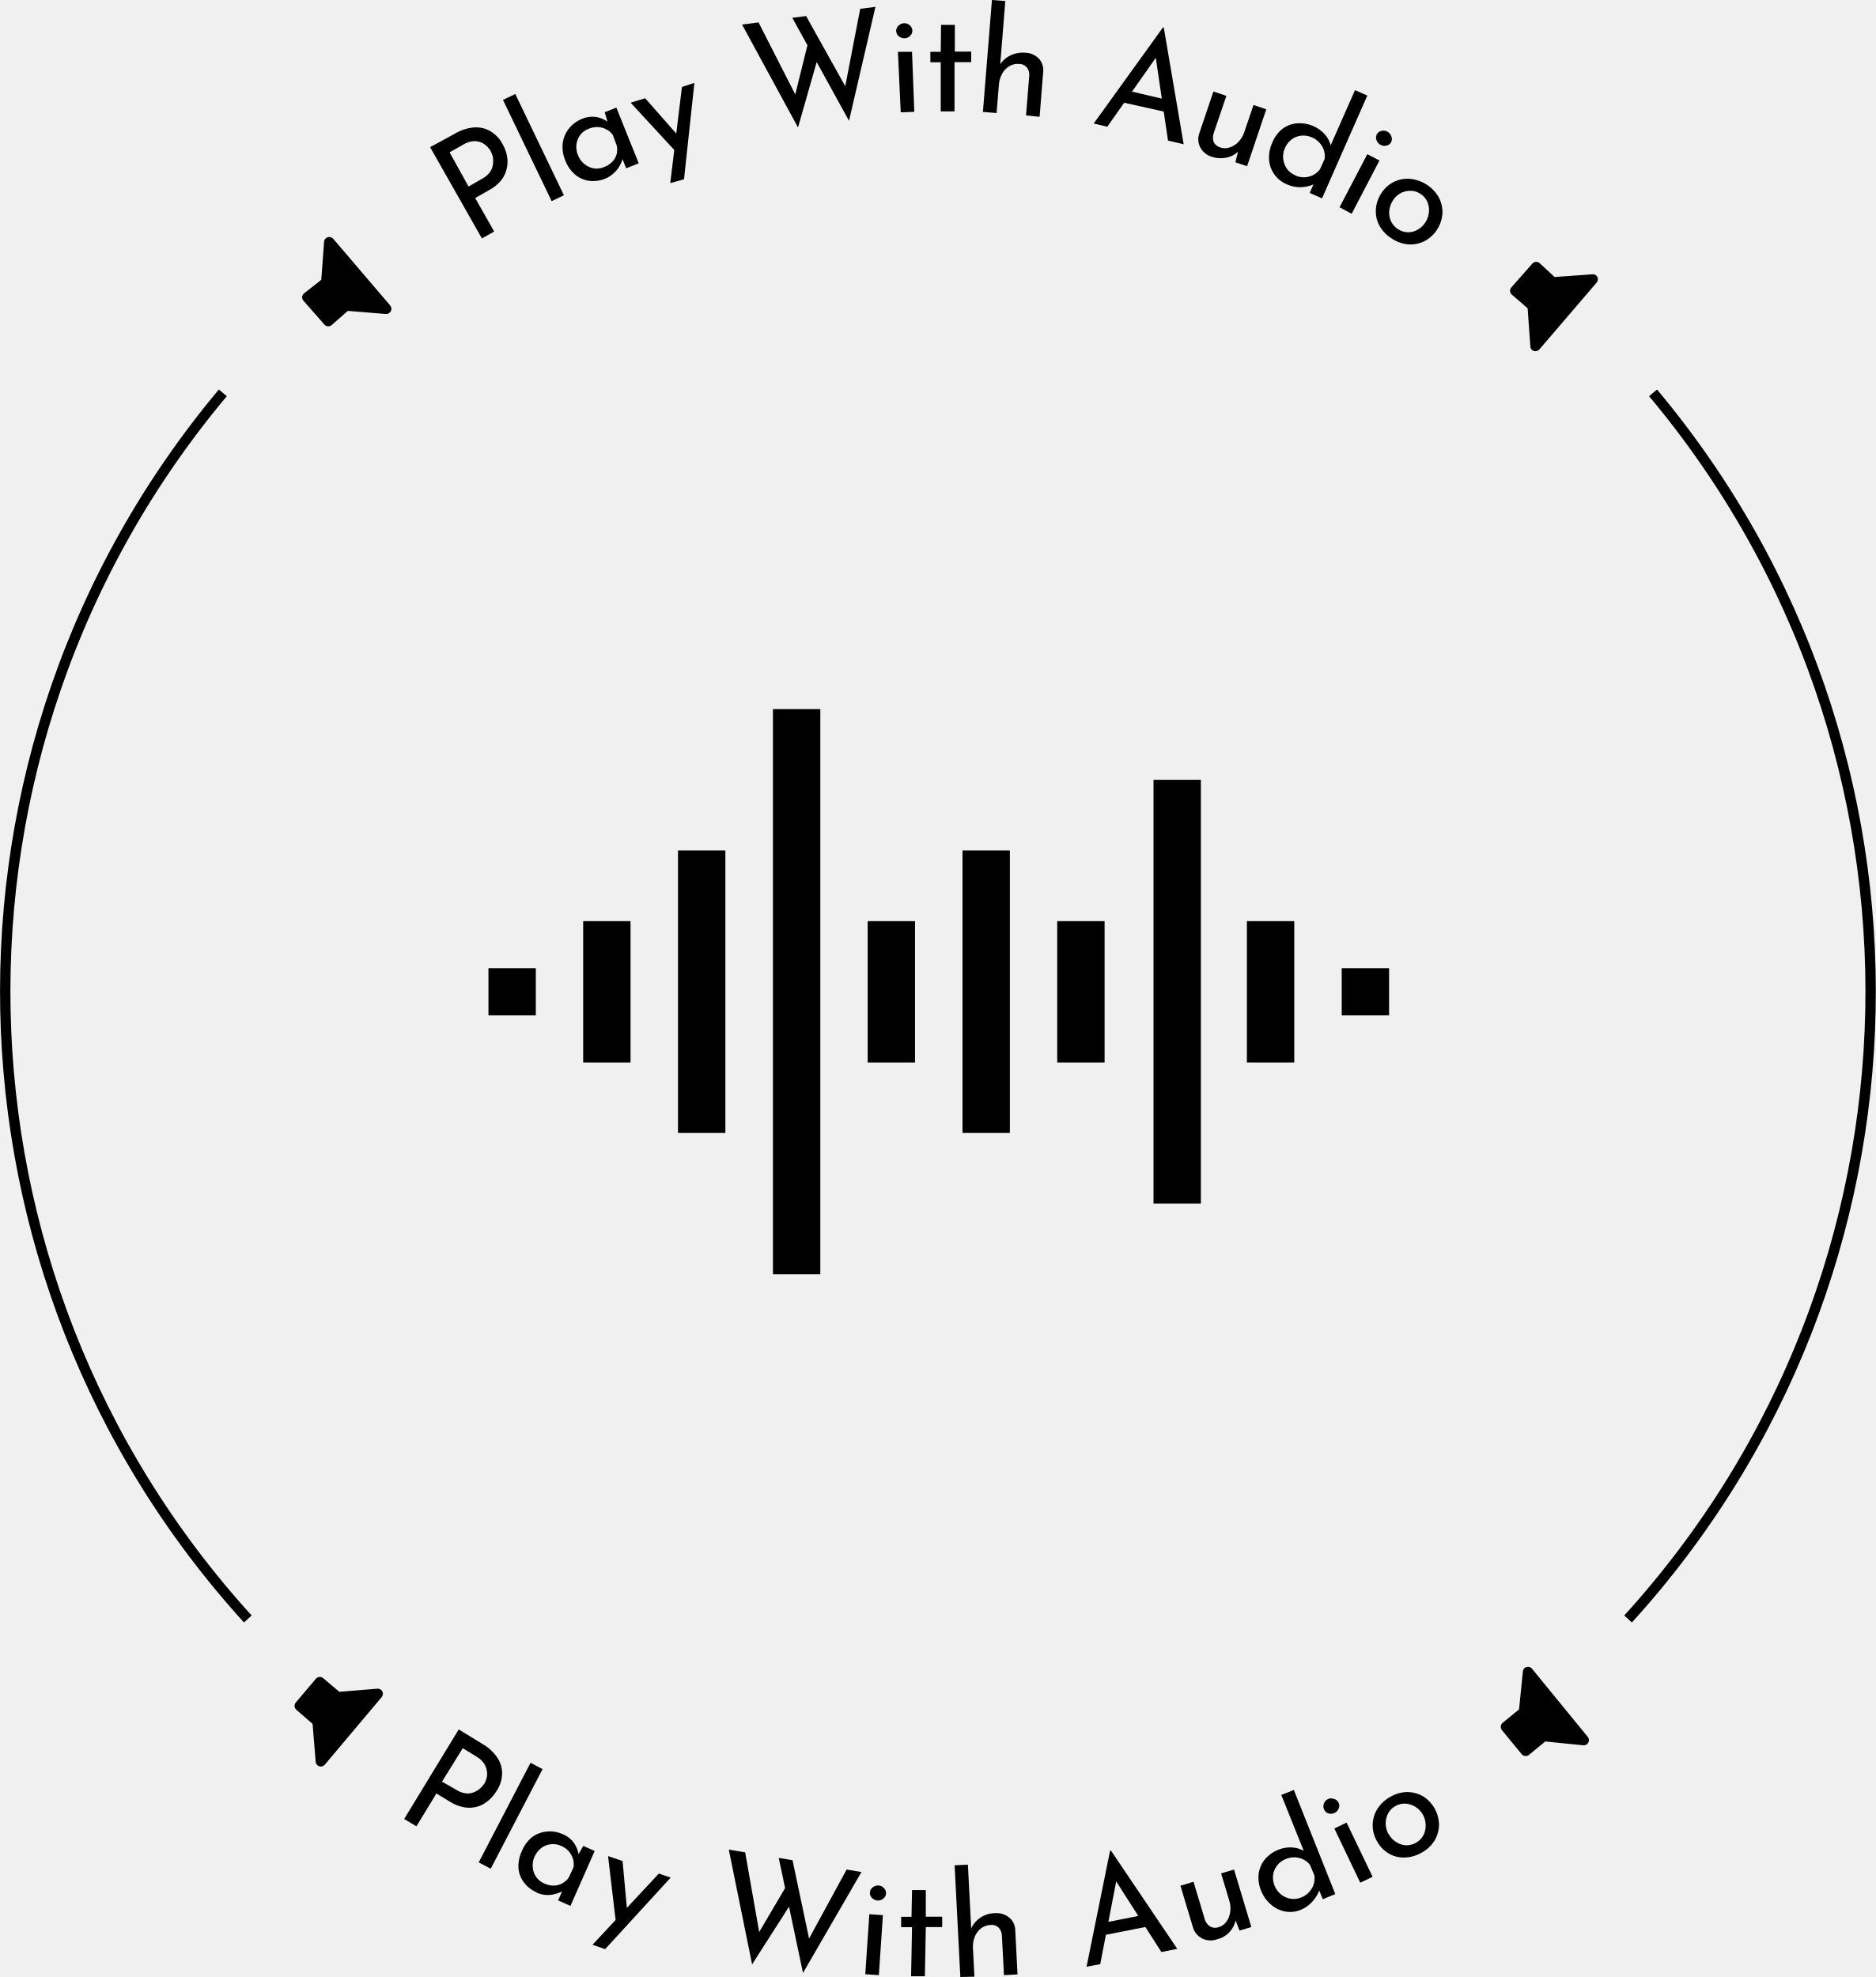
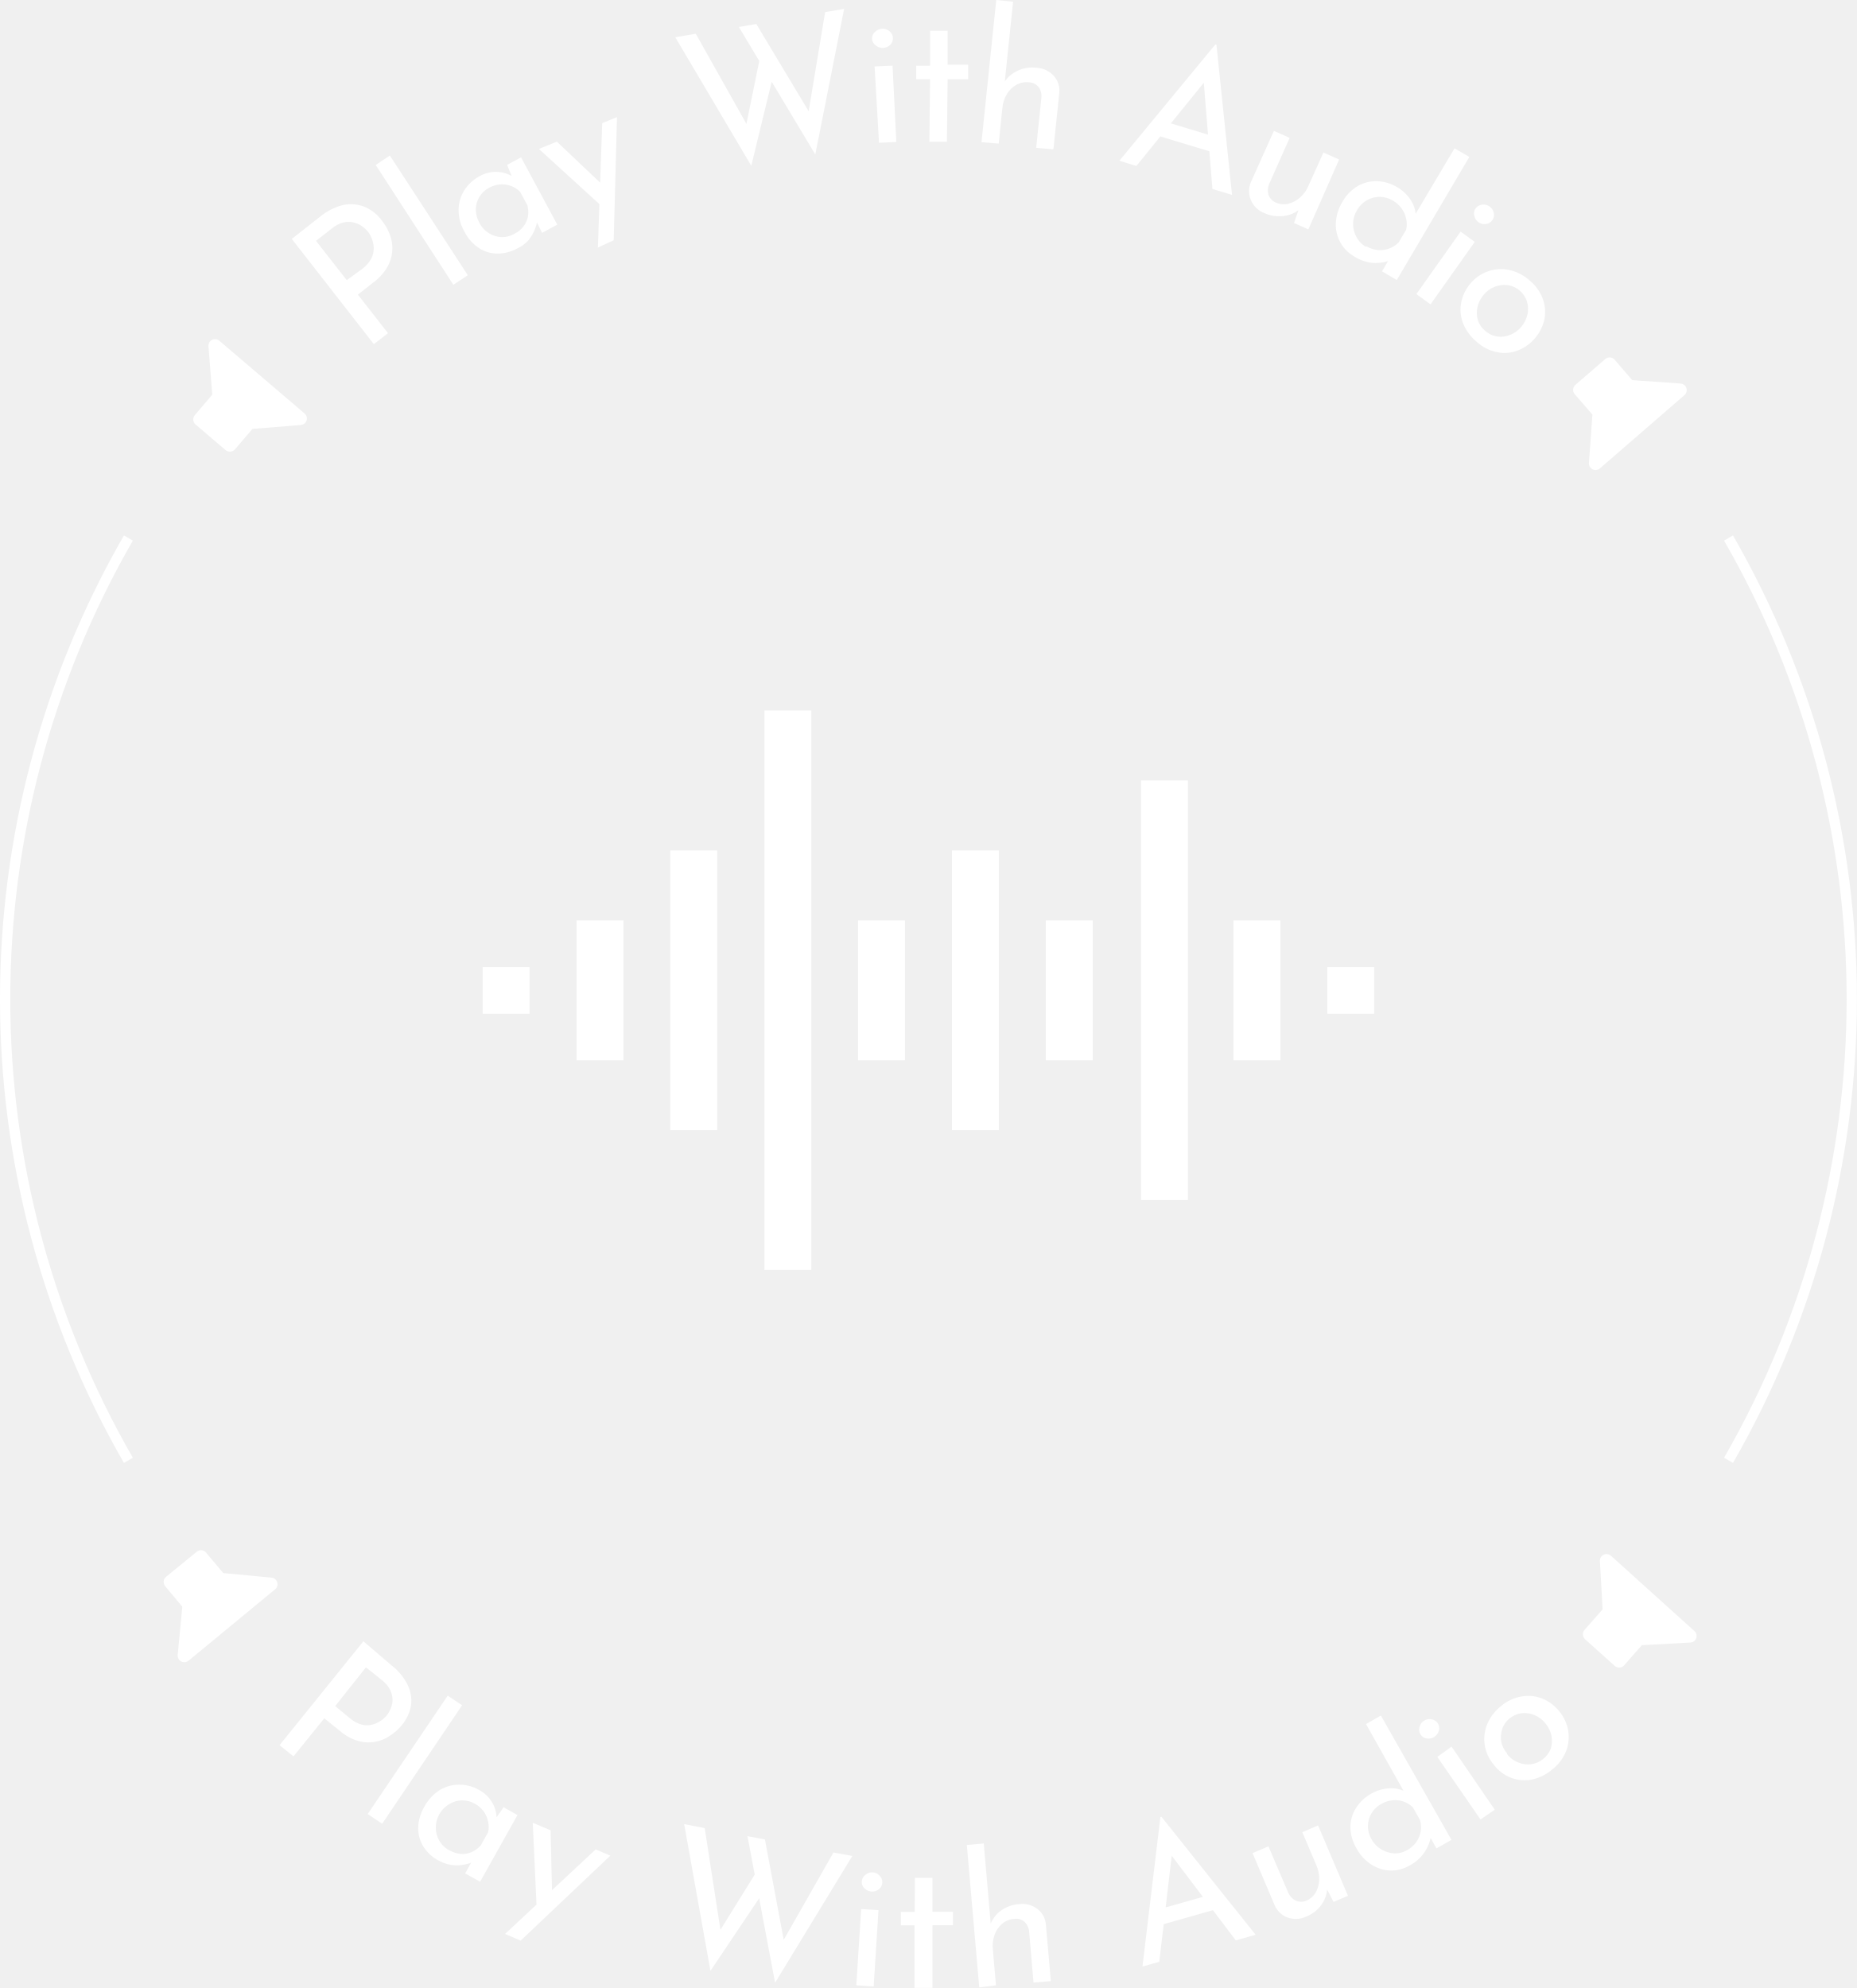
- <svg xmlns="http://www.w3.org/2000/svg" width="181" height="190.78" viewBox="0 0 181 190.78">
+ <svg xmlns="http://www.w3.org/2000/svg" width="181" height="193.8" viewBox="0 0 181 193.8">
  <defs>
    <style>
      .cls-1 {
-         fill: none;
-         stroke: #000;
-         stroke-miterlimit: 10;
+         fill: #fff;
      }
    </style>
  </defs>
  <g id="Layer_2" data-name="Layer 2">
    <g id="Layer_1-2" data-name="Layer 1">
      <g class="_circle">
        <g>
-           <path d="M37.65,29.48a.5.5,0,0,1-.42.82L33.56,30,32,31.37a.5.5,0,0,1-.7-.05l-2-2.28a.49.49,0,0,1,0-.7L31,27l.27-3.67a.51.51,0,0,1,.17-.34.51.51,0,0,1,.71.05Z" />
-           <path d="M43.87,12.91a4.34,4.34,0,0,1,1.83-.61,2.73,2.73,0,0,1,1.58.34,3.14,3.14,0,0,1,1.21,1.26A3.7,3.7,0,0,1,48.91,15a2.86,2.86,0,0,1,0,1.2,2.79,2.79,0,0,1-.53,1.17,3.77,3.77,0,0,1-1.23,1l-1.3.74,1.83,3.23-1.18.67-5-8.81Zm2.63,4.35a2.22,2.22,0,0,0,.77-.65,1.59,1.59,0,0,0,.29-.74,2.09,2.09,0,0,0,0-.71,2.4,2.4,0,0,0-.21-.57,2,2,0,0,0-.4-.5,1.75,1.75,0,0,0-.58-.37,1.78,1.78,0,0,0-.74-.09,2.13,2.13,0,0,0-.89.3l-1.36.77L45.21,18Z" />
-           <path d="M48.53,9.64l1.19-.57,4.69,9.77-1.18.57Z" />
-           <path d="M58.42,17.23a3.15,3.15,0,0,1-1.5.23,2.71,2.71,0,0,1-1.37-.56,3.29,3.29,0,0,1-1-1.4,3.28,3.28,0,0,1-.25-1.71,2.89,2.89,0,0,1,.61-1.41,3.12,3.12,0,0,1,1.25-.91,2.47,2.47,0,0,1,2.53.33V12l-.34-1.17,1.12-.45,2.16,5.38-1.21.48-.56-1.4.27.25a1.68,1.68,0,0,1-.12.43,2.73,2.73,0,0,1-.29.6,2.86,2.86,0,0,1-.52.61A2.7,2.7,0,0,1,58.42,17.23Zm-.08-1.13a2.1,2.1,0,0,0,.75-.5,1.73,1.73,0,0,0,.41-.72,1.91,1.91,0,0,0,0-.86L59.12,13a1.8,1.8,0,0,0-.64-.53,1.87,1.87,0,0,0-.81-.21,2.18,2.18,0,0,0-.86.16A1.91,1.91,0,0,0,56,13a2,2,0,0,0-.38.91A2,2,0,0,0,55.78,15a2,2,0,0,0,.63.85,2,2,0,0,0,.93.41A1.89,1.89,0,0,0,58.34,16.1Z" />
-           <path d="M65.24,14.67,60.85,9.91l1.4-.43L66,13.74Zm-.57,3L65.8,8.39,67,8l-1,9.3Z" />
-           <path d="M71.6,2.37l1.59-.21,3.72,7.3-.25-.05L78,4l.87,1.74L77,12.3Zm4.85-.65,1.33-.17,4,7.17-.3,0L83,.85,84.47.66l-2.55,11Z" />
-           <path d="M86.47,3a.68.68,0,0,1,.23-.53.8.8,0,0,1,.53-.23.78.78,0,0,1,.54.19.67.67,0,0,1,.26.51.69.69,0,0,1-.22.53.76.76,0,0,1-.52.22.81.81,0,0,1-.55-.18A.65.65,0,0,1,86.47,3ZM86.64,5,88,5l.22,5.79-1.31.05Z" />
-           <path d="M90.8,2.4h1.33l0,2.58h1.58V6H92.1l0,4.75-1.33,0,0-4.74h-1V5h1Z" />
-           <path d="M94.84,10.8,95.71,0,97,.1l-.51,6.37V6.23a2.44,2.44,0,0,1,1-.88,2.75,2.75,0,0,1,1.48-.26,1.86,1.86,0,0,1,1.29.59A1.65,1.65,0,0,1,100.65,7l-.34,4.27L99,11.14l.31-3.83a1.12,1.12,0,0,0-.21-.78,1,1,0,0,0-.78-.36,1.51,1.51,0,0,0-.92.21,1.86,1.86,0,0,0-.7.72,2.57,2.57,0,0,0-.32,1.1l-.22,2.71Z" />
-           <path d="M105.53,11.92l6.68-9.27.08,0,1.92,11.27-1.51-.35-1.32-8.94,1.09-.4-5.63,8Zm3.39-3.15,3.67.86.17,1.24-4.49-1Z" />
-           <path d="M116.92,15.13a1.88,1.88,0,0,1-1.1-.89,1.7,1.7,0,0,1-.11-1.35l1.37-4.06,1.25.42-1.23,3.62a1.31,1.31,0,0,0,0,.81,1,1,0,0,0,.65.55,1.39,1.39,0,0,0,.9,0,2,2,0,0,0,.85-.54,2.55,2.55,0,0,0,.58-1l.87-2.56,1.23.42-1.85,5.49-1.13-.38.35-1.39v.28a2.28,2.28,0,0,1-.71.5,2.35,2.35,0,0,1-.93.21A2.66,2.66,0,0,1,116.92,15.13Z" />
-           <path d="M124.13,17.77a2.77,2.77,0,0,1-1.68-2.36,3.37,3.37,0,0,1,.31-1.64,3.14,3.14,0,0,1,1-1.35,2.65,2.65,0,0,1,1.42-.52A3.25,3.25,0,0,1,127.86,13a2.46,2.46,0,0,1,.56,1.13l-.25.4,2.57-5.83,1.19.52-4.37,9.92-1.19-.52.58-1.32v.39a3.21,3.21,0,0,1-1.33.37A3.13,3.13,0,0,1,124.13,17.77Zm.82-.85a2.08,2.08,0,0,0,.92.19,2.12,2.12,0,0,0,.83-.21,2.06,2.06,0,0,0,.66-.56l.45-1a1.83,1.83,0,0,0-.07-.84,1.93,1.93,0,0,0-.43-.73,2,2,0,0,0-.74-.52,2,2,0,0,0-1-.16,1.86,1.86,0,0,0-.93.35,2.1,2.1,0,0,0-.66.85,1.93,1.93,0,0,0-.17,1,2.08,2.08,0,0,0,.36,1A1.83,1.83,0,0,0,125,16.92Z" />
-           <path d="M131.93,14.88l1.17.61-2.68,5.14L129.25,20Zm.9-1.9a.69.69,0,0,1,.46-.35.79.79,0,0,1,.57.07.81.81,0,0,1,.38.43.71.71,0,0,1,0,.57.63.63,0,0,1-.46.35.77.77,0,0,1-.56-.06.86.86,0,0,1-.39-.43A.66.66,0,0,1,132.83,13Z" />
-           <path d="M133.23,18.73a3.09,3.09,0,0,1,1.17-1.13,2.93,2.93,0,0,1,1.55-.35A3.6,3.6,0,0,1,138.8,19a3,3,0,0,1,.38,1.53,3.27,3.27,0,0,1-1.62,2.68,3,3,0,0,1-1.53.38,3.27,3.27,0,0,1-1.64-.51,3.46,3.46,0,0,1-1.22-1.18,2.9,2.9,0,0,1-.42-1.52A3.12,3.12,0,0,1,133.23,18.73Zm1.12.69a2.2,2.2,0,0,0-.31,1,2,2,0,0,0,.21,1,1.8,1.8,0,0,0,.68.72,1.78,1.78,0,0,0,1.9,0,2.1,2.1,0,0,0,.74-.74,2.17,2.17,0,0,0,.31-1,2,2,0,0,0-.19-1,1.73,1.73,0,0,0-.69-.73,1.69,1.69,0,0,0-1-.26,2,2,0,0,0-.95.28A2.13,2.13,0,0,0,134.35,19.42Z" />
-           <path d="M148.53,33.72a.51.51,0,0,1-.71.05.46.46,0,0,1-.16-.35l-.26-3.67-1.55-1.34a.49.49,0,0,1,0-.7l2-2.27a.49.49,0,0,1,.7-.05L150,26.73l3.67-.26a.52.52,0,0,1,.36.12.51.51,0,0,1,0,.71Z" />
+           <path class="cls-1" d="M18.37,161.9a.66.66,0,0,1-.91-.09.71.71,0,0,1-.14-.47l.45-4.71-1.67-2a.65.65,0,0,1,.08-.91l3-2.45a.64.64,0,0,1,.9.08l1.68,2,4.71.45a.64.64,0,0,1,.35,1.13Z" />
+           <path class="cls-1" d="M38.13,162.32a5.53,5.53,0,0,1,1.59,1.9,3.57,3.57,0,0,1,.35,2,4.11,4.11,0,0,1-.94,2,4.91,4.91,0,0,1-1.14,1,3.66,3.66,0,0,1-1.43.58,3.73,3.73,0,0,1-1.65-.08,4.88,4.88,0,0,1-1.8-1l-1.5-1.21-3,3.71-1.36-1.09,8.17-10.13Zm-4,5.2a2.91,2.91,0,0,0,1.14.61,2,2,0,0,0,1,0,2.62,2.62,0,0,0,.83-.37,2.77,2.77,0,0,0,.59-.52,3.14,3.14,0,0,0,.41-.72,2.11,2.11,0,0,0,.16-.87,2.33,2.33,0,0,0-.24-.93,2.82,2.82,0,0,0-.78-.92l-1.57-1.26-3,3.78Z" />
+           <path class="cls-1" d="M43.64,165.3l1.4.94-7.79,11.55-1.41-.95Z" />
+           <path class="cls-1" d="M42.74,181.38a4,4,0,0,1-1.44-1.32,3.38,3.38,0,0,1-.54-1.82,4.22,4.22,0,0,1,.6-2.11,4.35,4.35,0,0,1,1.51-1.63,3.61,3.61,0,0,1,1.91-.52,3.82,3.82,0,0,1,1.91.51,3.21,3.21,0,0,1,1.72,2.8l-.23.18.91-1.29,1.35.76-3.64,6.5-1.46-.81.95-1.7,0,.47a2,2,0,0,1-.52.24,4.46,4.46,0,0,1-.83.18,3.52,3.52,0,0,1-2.16-.44Zm1.07-1a2.77,2.77,0,0,0,1.1.35,2.15,2.15,0,0,0,1.06-.18,2.52,2.52,0,0,0,.89-.65l.71-1.27a2.16,2.16,0,0,0,0-1.07,2.41,2.41,0,0,0-.44-1,2.76,2.76,0,0,0-.85-.73,2.42,2.42,0,0,0-1.24-.32,2.33,2.33,0,0,0-1.22.35,2.65,2.65,0,0,0-1,1,2.6,2.6,0,0,0-.34,1.32,2.48,2.48,0,0,0,.34,1.26A2.44,2.44,0,0,0,43.81,180.39Z" />
+           <path class="cls-1" d="M49.23,188.53l8.83-8.24,1.43.61-8.74,8.28ZM52.31,186l-.38-8.31,1.74.74.17,7.3Z" />
+           <path class="cls-1" d="M66.69,177.83l2,.38,1.61,10.41-.28-.16,3.77-6.08.35,2.46-4.89,7.29ZM72.86,179l1.7.32,1.94,10.36-.35-.15,5.09-8.94,1.84.34-7.53,12.36Z" />
+           <path class="cls-1" d="M83.94,186.11l1.69.1-.47,7.44-1.69-.11Zm.07-2.7a.83.83,0,0,1,.35-.65,1,1,0,0,1,1.38.09.89.89,0,0,1-.09,1.34,1.05,1.05,0,0,1-1.37-.09A.83.83,0,0,1,84,183.41Z" />
+           <path class="cls-1" d="M89.18,183.06h1.71v3.31h2v1.31h-2l0,6.11H89.14l0-6.1H87.81v-1.31h1.35Z" />
+           <path class="cls-1" d="M95.45,193.74l-1.21-13.88,1.65-.15.71,8.18-.06-.3a3.15,3.15,0,0,1,1-1.32,3.52,3.52,0,0,1,1.81-.65,2.45,2.45,0,0,1,1.77.47,2.14,2.14,0,0,1,.83,1.55l.48,5.49-1.69.14-.42-4.91a1.57,1.57,0,0,0-.44-1,1.25,1.25,0,0,0-1.06-.29,2,2,0,0,0-1.13.46,2.55,2.55,0,0,0-.74,1.07,3.31,3.31,0,0,0-.17,1.46l.3,3.48Z" />
+           <path class="cls-1" d="M111.36,191.71l1.75-14.59.11,0,9.17,11.49-1.93.55-7-9.25,1-1.12L113,191.24Zm1.85-5.65,4.66-1.32,1,1.29-5.7,1.62Z" />
+           <path class="cls-1" d="M127.32,186.84a2.39,2.39,0,0,1-1.81.09,2.22,2.22,0,0,1-1.27-1.21l-2.15-5.07,1.55-.66,1.93,4.52a1.55,1.55,0,0,0,.71.76,1.26,1.26,0,0,0,1.09,0,1.86,1.86,0,0,0,.87-.77,2.76,2.76,0,0,0,.35-1.24,3.33,3.33,0,0,0-.29-1.45l-1.36-3.2,1.54-.66,2.91,6.86-1.4.6-.85-1.63.23.27a2.9,2.9,0,0,1-.26,1.1,3.15,3.15,0,0,1-.7,1A3.57,3.57,0,0,1,127.32,186.84Z" />
+           <path class="cls-1" d="M137.41,181.85a3.58,3.58,0,0,1-1.87.5,3.71,3.71,0,0,1-1.85-.57,4.31,4.31,0,0,1-1.46-1.58,4.12,4.12,0,0,1-.6-2.11,3.47,3.47,0,0,1,.56-1.86,4.16,4.16,0,0,1,1.49-1.39,4,4,0,0,1,1.65-.5,3,3,0,0,1,1.6.29l.22.56-4-7.12,1.45-.83,6.88,12.12-1.46.83-.91-1.62.4.31a4.25,4.25,0,0,1-.64,1.66A4,4,0,0,1,137.41,181.85Zm-.25-1.49a2.62,2.62,0,0,0,.9-.8,2.51,2.51,0,0,0,.36-2.13l-.7-1.24a2.46,2.46,0,0,0-2-.69,2.8,2.8,0,0,0-1.11.37,2.47,2.47,0,0,0-1.27,2.13,2.51,2.51,0,0,0,.36,1.32,2.59,2.59,0,0,0,1,1,2.78,2.78,0,0,0,1.26.36A2.35,2.35,0,0,0,137.16,180.36Z" />
+           <path class="cls-1" d="M138.48,169.1a.84.84,0,0,1-.12-.72,1,1,0,0,1,.42-.62,1,1,0,0,1,.72-.16.88.88,0,0,1,.76,1.1,1.05,1.05,0,0,1-1.14.78A.82.82,0,0,1,138.48,169.1Zm1.62,2.17,1.39-1,4.21,6.15-1.39.95Z" />
+           <path class="cls-1" d="M145.58,172a3.82,3.82,0,0,1-.61-3.93,4.37,4.37,0,0,1,1.35-1.76,4.1,4.1,0,0,1,2-.93,3.68,3.68,0,0,1,2,.2,4.05,4.05,0,0,1,1.67,1.25,4,4,0,0,1,.87,1.89,3.85,3.85,0,0,1-.21,2,4.27,4.27,0,0,1-1.33,1.76,4.46,4.46,0,0,1-2,1,3.76,3.76,0,0,1-2-.16A3.85,3.85,0,0,1,145.58,172Zm1.32-1a2.5,2.5,0,0,0,1.08.81,2.47,2.47,0,0,0,1.25.18,2.34,2.34,0,0,0,1.17-.5,2.38,2.38,0,0,0,.75-1,2.54,2.54,0,0,0,.08-1.26,2.61,2.61,0,0,0-.58-1.21,2.7,2.7,0,0,0-1.06-.82,2.61,2.61,0,0,0-1.26-.19,2.3,2.3,0,0,0-1.18.51,2.15,2.15,0,0,0-.73,1.06,2.49,2.49,0,0,0-.08,1.27A2.65,2.65,0,0,0,146.9,170.93Z" />
+           <path class="cls-1" d="M165.16,159a.64.64,0,0,1-.4,1.12l-4.72.26-1.76,2a.66.66,0,0,1-.91,0l-2.87-2.58a.66.66,0,0,1-.05-.91l1.76-2-.26-4.72a.63.63,0,0,1,.16-.46.65.65,0,0,1,.91-.05Z" />
        </g>
        <g>
-           <path d="M31.34,170.29a.51.51,0,0,1-.71.06.49.49,0,0,1-.17-.34l-.3-3.66L28.6,165a.51.51,0,0,1-.06-.71L30.48,162a.49.49,0,0,1,.7-.06l1.56,1.32,3.66-.3a.5.5,0,0,1,.37.11.5.5,0,0,1,.06.7Z" />
-           <path d="M46.55,168.29a4.29,4.29,0,0,1,1.42,1.3,2.74,2.74,0,0,1,.48,1.54,3.13,3.13,0,0,1-.52,1.67,3.77,3.77,0,0,1-.77.92,2.9,2.9,0,0,1-1,.59,2.85,2.85,0,0,1-1.28.11,3.8,3.8,0,0,1-1.49-.57l-1.28-.78-1.93,3.17L39,175.53l5.26-8.64ZM44,172.7a2.26,2.26,0,0,0,.94.36,1.59,1.59,0,0,0,.79-.11,2,2,0,0,0,.6-.37,2.09,2.09,0,0,0,.4-.46,2.15,2.15,0,0,0,.24-.6,1.73,1.73,0,0,0,0-.68,1.83,1.83,0,0,0-.29-.7,2.23,2.23,0,0,0-.69-.62l-1.34-.82-2,3.23Z" />
-           <path d="M51.19,170.11l1.16.61-5,9.61-1.16-.61Z" />
-           <path d="M51.8,182.62a3,3,0,0,1-1.21-.92,2.57,2.57,0,0,1-.56-1.37,3.36,3.36,0,0,1,.31-1.67,3.42,3.42,0,0,1,1-1.38,2.86,2.86,0,0,1,1.44-.54,3,3,0,0,1,1.52.26,2.46,2.46,0,0,1,1.11.89,2.54,2.54,0,0,1,.43,1.15l-.17.15.61-1.06,1.1.49-2.34,5.3-1.19-.53.61-1.38v.37a1.62,1.62,0,0,1-.39.22,3.11,3.11,0,0,1-.63.2,2.6,2.6,0,0,1-1.7-.18Zm.75-.85a2,2,0,0,0,.88.19,1.63,1.63,0,0,0,.81-.21,1.82,1.82,0,0,0,.64-.57l.46-1a1.93,1.93,0,0,0-.06-.83,2,2,0,0,0-1.13-1.22,1.82,1.82,0,0,0-1-.16,1.79,1.79,0,0,0-.92.36,2.21,2.21,0,0,0-.66.85,2,2,0,0,0-.16,1.05,1.82,1.82,0,0,0,.36.95A1.89,1.89,0,0,0,52.55,181.77Z" />
-           <path d="M57.17,187.67l6.4-6.87,1.14.39-6.32,6.9Zm2.26-2.13-.76-6.43,1.4.48.52,5.66Z" />
-           <path d="M70.32,178.49l1.58.26,1.42,8.07-.22-.12,2.83-4.8.32,1.91-3.68,5.75Zm4.82.8,1.33.22,1.69,8-.28-.1,3.81-7,1.43.24-5.64,9.74Z" />
-           <path d="M83.88,184.72l1.31.09-.39,5.79-1.31-.09Zm.06-2.1a.63.63,0,0,1,.28-.5.8.8,0,0,1,.55-.17.76.76,0,0,1,.51.24.69.69,0,0,1,.21.54.66.66,0,0,1-.28.5.78.78,0,0,1-.54.17.77.77,0,0,1-.52-.24A.61.61,0,0,1,83.94,182.62Z" />
-           <path d="M88,182.39l1.33,0,0,2.57,1.58,0,0,1-1.58,0-.09,4.75-1.33,0,.09-4.74-1.05,0,0-1,1,0Z" />
-           <path d="M92.66,190.78,92.11,180l1.28-.06.33,6.37,0-.24a2.43,2.43,0,0,1,.85-1,2.58,2.58,0,0,1,1.43-.45,1.91,1.91,0,0,1,1.36.41,1.62,1.62,0,0,1,.6,1.22l.22,4.28-1.31.07-.2-3.83a1.17,1.17,0,0,0-.31-.75,1,1,0,0,0-.82-.26,1.62,1.62,0,0,0-.89.33,2,2,0,0,0-.6.81,2.59,2.59,0,0,0-.17,1.13l.14,2.72Z" />
-           <path d="M104.84,189.79l2.27-11.2h.09l6.39,9.47-1.53.31-4.87-7.61.82-.81-1.85,9.59Zm1.79-4.27,3.7-.73.67,1.07-4.52.89Z" />
-           <path d="M117.41,187.15a1.82,1.82,0,0,1-1.4-.08,1.76,1.76,0,0,1-.88-1l-1.23-4.1,1.26-.38,1.1,3.66a1.26,1.26,0,0,0,.49.65,1,1,0,0,0,.84.07,1.39,1.39,0,0,0,.74-.52,2.14,2.14,0,0,0,.37-.93,2.54,2.54,0,0,0-.1-1.15l-.78-2.59,1.25-.37,1.67,5.55-1.14.34-.52-1.33.16.23a2.3,2.3,0,0,1-.29.82,2.64,2.64,0,0,1-.63.71A2.61,2.61,0,0,1,117.41,187.15Z" />
-           <path d="M125.55,184.28a2.68,2.68,0,0,1-1.49.19,2.86,2.86,0,0,1-1.37-.63,3.39,3.39,0,0,1-1-1.37,3.21,3.21,0,0,1-.24-1.69,2.8,2.8,0,0,1,.62-1.38,3.32,3.32,0,0,1,1.3-.91,3,3,0,0,1,1.32-.21,2.44,2.44,0,0,1,1.21.39l.1.45-2.37-5.91,1.21-.48,4,10.05-1.21.49-.54-1.34.28.28a3.22,3.22,0,0,1-.67,1.21A3,3,0,0,1,125.55,184.28Zm0-1.17a2.06,2.06,0,0,0,1.2-1.26,1.94,1.94,0,0,0,.07-.87l-.41-1a1.69,1.69,0,0,0-.65-.54,2,2,0,0,0-.82-.21,2.2,2.2,0,0,0-.89.17,1.88,1.88,0,0,0-.8.59,1.93,1.93,0,0,0-.41.92,2.12,2.12,0,0,0,.77,1.91,1.94,1.94,0,0,0,.94.41A1.8,1.8,0,0,0,125.52,183.11Z" />
-           <path d="M127.75,174.59a.67.67,0,0,1,0-.57.79.79,0,0,1,.4-.42.75.75,0,0,1,.57,0,.66.66,0,0,1,.44.36.66.66,0,0,1,0,.58.75.75,0,0,1-.39.41.8.8,0,0,1-.57.05A.63.63,0,0,1,127.75,174.59Zm1,1.86,1.18-.57,2.51,5.23-1.19.57Z" />
-           <path d="M132.85,177.65a3,3,0,0,1,.05-3.09,3.39,3.39,0,0,1,1.26-1.17,3.32,3.32,0,0,1,1.64-.46,3.1,3.1,0,0,1,1.52.42,3.32,3.32,0,0,1,1.53,2.74,3.06,3.06,0,0,1-.43,1.52,3.29,3.29,0,0,1-1.25,1.17,3.41,3.41,0,0,1-1.64.47,2.8,2.8,0,0,1-1.52-.38A3,3,0,0,1,132.85,177.65ZM134,177a2,2,0,0,0,.72.76,1.88,1.88,0,0,0,.94.31,1.88,1.88,0,0,0,1.67-.94,2,2,0,0,0,.23-1,2.1,2.1,0,0,0-1.93-2.08,1.76,1.76,0,0,0-1,.24,1.71,1.71,0,0,0-.7.71,2.09,2.09,0,0,0,.05,2Z" />
-           <path d="M153.2,167.61a.5.5,0,0,1-.07.7.56.56,0,0,1-.37.11l-3.66-.37-1.58,1.3a.5.5,0,0,1-.7-.08l-1.9-2.31a.51.51,0,0,1,.07-.71l1.58-1.29.37-3.66a.51.51,0,0,1,.17-.34.51.51,0,0,1,.71.07Z" />
+           <path class="cls-1" d="M29.69,40.31a.63.63,0,0,1,.07.9.63.63,0,0,1-.44.22l-4.71.38-1.71,2a.66.66,0,0,1-.91.07l-2.93-2.5a.65.65,0,0,1-.07-.91l1.7-2-.37-4.72a.67.67,0,0,1,.15-.47.65.65,0,0,1,.9-.07Z" />
+           <path class="cls-1" d="M31.18,21.14A5.75,5.75,0,0,1,33.38,20a3.66,3.66,0,0,1,2.08.13,4.09,4.09,0,0,1,1.77,1.38A5,5,0,0,1,38,22.88a3.55,3.55,0,0,1,.24,1.52A3.68,3.68,0,0,1,37.77,26a5,5,0,0,1-1.37,1.53l-1.52,1.19,2.94,3.76-1.38,1.07-8-10.26Zm4.16,5.05a3.17,3.17,0,0,0,.86-1,2.16,2.16,0,0,0,.23-1,2.57,2.57,0,0,0-.18-.9,2.51,2.51,0,0,0-.37-.69,3.3,3.3,0,0,0-.61-.56,2,2,0,0,0-.81-.35,2.09,2.09,0,0,0-1,0,2.8,2.8,0,0,0-1.07.55l-1.59,1.24,3,3.83Z" />
+           <path class="cls-1" d="M36.62,16.08,38,15.16l7.6,11.67-1.41.93Z" />
+           <path class="cls-1" d="M50.42,24.22a4,4,0,0,1-1.89.5,3.34,3.34,0,0,1-1.82-.52,4.19,4.19,0,0,1-1.45-1.64,4.14,4.14,0,0,1-.56-2.15,3.54,3.54,0,0,1,.58-1.89,3.93,3.93,0,0,1,1.46-1.34,3.18,3.18,0,0,1,3.28.06l0,.29-.59-1.46,1.36-.73,3.53,6.56-1.48.8L52,21l.38.29a2.45,2.45,0,0,1-.08.57,4.24,4.24,0,0,1-.3.8,4,4,0,0,1-.57.85A3.47,3.47,0,0,1,50.42,24.22Zm-.26-1.44a2.51,2.51,0,0,0,.89-.74,2.2,2.2,0,0,0,.42-1A2.48,2.48,0,0,0,51.4,20l-.69-1.28a2.28,2.28,0,0,0-.89-.59,2.4,2.4,0,0,0-1.06-.15,2.69,2.69,0,0,0-1.08.32,2.41,2.41,0,0,0-1.3,2.09,2.71,2.71,0,0,0,.35,1.34,2.54,2.54,0,0,0,.92,1,2.58,2.58,0,0,0,1.25.39A2.39,2.39,0,0,0,50.16,22.78Z" />
+           <path class="cls-1" d="M58.68,20.13l-6.15-5.61,1.75-.71,5.28,5Zm-.4,4L58.7,12l1.44-.58-.32,12Z" />
+           <path class="cls-1" d="M65.82,3.63l2-.34L73,12.51l-.32-.06,1.43-7,1.19,2.19-2.07,8.52Zm6.2-1,1.7-.29,5.4,9h-.38L80.43,1.18,82.28.87,79.47,15.06Z" />
+           <path class="cls-1" d="M85,3.79a.82.82,0,0,1,.29-.68A1.07,1.07,0,0,1,86,2.8a1,1,0,0,1,.7.24.89.89,0,0,1,.07,1.34,1.06,1.06,0,0,1-1.38.07A.87.87,0,0,1,85,3.79Zm.25,2.69L87,6.4l.37,7.44-1.69.08Z" />
+           <path class="cls-1" d="M90.66,3l1.71,0,0,3.31,2,0V7.72l-2,0-.07,6.1-1.71,0,.07-6.1-1.35,0,0-1.31,1.35,0Z" />
+           <path class="cls-1" d="M95.67,13.86,97.11,0l1.64.17L97.9,8.34V8a3.07,3.07,0,0,1,1.28-1.1,3.39,3.39,0,0,1,1.9-.29,2.41,2.41,0,0,1,1.65.8,2.13,2.13,0,0,1,.52,1.67l-.57,5.48L101,14.41l.51-4.9a1.5,1.5,0,0,0-.25-1,1.31,1.31,0,0,0-1-.49,2,2,0,0,0-1.19.25,2.46,2.46,0,0,0-.93.91,3.21,3.21,0,0,0-.44,1.4L97.35,14Z" />
+           <path class="cls-1" d="M109.11,15.67l9.35-11.33.11,0L120.09,19l-1.91-.58-.94-11.58,1.43-.42-7.9,9.76Zm4.62-3.76,4.63,1.4.12,1.62-5.67-1.72Z" />
+           <path class="cls-1" d="M123.23,20.77a2.33,2.33,0,0,1-1.3-1.26,2.22,2.22,0,0,1,0-1.75l2.24-5,1.54.68-2,4.49a1.67,1.67,0,0,0-.07,1.05,1.29,1.29,0,0,0,.75.78,1.88,1.88,0,0,0,1.17.11,2.63,2.63,0,0,0,1.14-.6,3.09,3.09,0,0,0,.86-1.2L129,14.87l1.53.68-3,6.81-1.4-.62.61-1.74,0,.36a2.9,2.9,0,0,1-1,.56,3.2,3.2,0,0,1-1.21.16A3.43,3.43,0,0,1,123.23,20.77Z" />
+           <path class="cls-1" d="M132,25a3.54,3.54,0,0,1-1.79-3.26,4.3,4.3,0,0,1,.64-2.06,4.15,4.15,0,0,1,1.52-1.56,3.64,3.64,0,0,1,1.9-.46,4.18,4.18,0,0,1,1.94.6,4,4,0,0,1,1.26,1.18A3,3,0,0,1,138,21l-.38.46,4.16-7,1.44.84-7.07,12-1.44-.85.94-1.59-.07.5a4.21,4.21,0,0,1-1.75.27A4,4,0,0,1,132,25Zm1.17-1a2.79,2.79,0,0,0,1.15.38,2.45,2.45,0,0,0,1.08-.15,2.35,2.35,0,0,0,.94-.61l.72-1.22a2.32,2.32,0,0,0,0-1.08,2.44,2.44,0,0,0-.44-1,2.86,2.86,0,0,0-.87-.78,2.54,2.54,0,0,0-1.23-.35,2.49,2.49,0,0,0-1.25.31,2.61,2.61,0,0,0-1,1,2.56,2.56,0,0,0-.06,2.58A2.37,2.37,0,0,0,133.15,24.07Z" />
+           <path class="cls-1" d="M142.37,22.58l1.38,1-4.31,6.09-1.38-1Zm1.47-2.27a.87.87,0,0,1,.64-.36,1,1,0,0,1,.72.18,1,1,0,0,1,.4.61.89.89,0,0,1-.77,1.1,1,1,0,0,1-1.12-.8A.8.8,0,0,1,143.84,20.31Z" />
+           <path class="cls-1" d="M143.31,27.66a3.91,3.91,0,0,1,1.7-1.2,3.75,3.75,0,0,1,2.05-.15,4.3,4.3,0,0,1,2,1,4.19,4.19,0,0,1,1.3,1.76,3.74,3.74,0,0,1,.19,2,4.23,4.23,0,0,1-2.59,3.09,3.61,3.61,0,0,1-2,.18,4.14,4.14,0,0,1-2-1,4.56,4.56,0,0,1-1.32-1.75,3.7,3.7,0,0,1-.23-2A4,4,0,0,1,143.31,27.66Zm1.29,1.1A2.79,2.79,0,0,0,144,30a2.59,2.59,0,0,0,.07,1.27,2.24,2.24,0,0,0,.72,1,2.31,2.31,0,0,0,1.18.54,2.46,2.46,0,0,0,1.25-.17,2.68,2.68,0,0,0,1.08-.8,2.81,2.81,0,0,0,.59-1.2,2.48,2.48,0,0,0-.06-1.27,2.33,2.33,0,0,0-1.9-1.58,2.51,2.51,0,0,0-1.27.18A2.62,2.62,0,0,0,144.6,28.76Z" />
+           <path class="cls-1" d="M155.94,45.67a.64.64,0,0,1-.9-.07.61.61,0,0,1-.16-.46l.34-4.72-1.73-2a.64.64,0,0,1,.07-.9L156.47,35a.66.66,0,0,1,.91.06l1.72,2,4.72.33a.67.67,0,0,1,.44.22.65.65,0,0,1-.07.91Z" />
        </g>
-         <path class="cls-1" d="M157.09,156.23A90,90,0,0,0,159.5,37.91" />
-         <path class="cls-1" d="M21.5,37.91a90,90,0,0,0,2.41,118.32" />
+         <path class="cls-1" d="M168.92,142.61l-.87-.5a89.6,89.6,0,0,0,0-89.41l.87-.5a90.62,90.62,0,0,1,0,90.41Z" />
+         <path class="cls-1" d="M12.08,142.61a90.62,90.62,0,0,1,0-90.41l.87.5a89.6,89.6,0,0,0,0,89.41Z" />
      </g>
-       <g class="_graf">
-         <rect x="56.27" y="88.89" width="4.57" height="13.64" />
-         <rect x="120.31" y="88.89" width="4.57" height="13.64" />
-         <rect x="102.01" y="88.89" width="4.57" height="13.64" />
-         <rect x="83.72" y="88.89" width="4.57" height="13.64" />
-         <rect x="65.42" y="82.07" width="4.57" height="27.26" />
-         <rect x="92.87" y="82.07" width="4.57" height="27.26" />
-         <rect x="111.3" y="75.25" width="4.57" height="40.89" />
-         <rect x="74.58" y="68.43" width="4.57" height="54.53" />
-         <rect x="47.13" y="93.43" width="4.57" height="4.55" />
-         <rect x="129.46" y="93.43" width="4.57" height="4.55" />
+       <g class="_icon">
+         <rect class="cls-1" x="56.2" y="89.72" width="4.57" height="13.64" />
+         <rect class="cls-1" x="120.23" y="89.72" width="4.57" height="13.64" />
+         <rect class="cls-1" x="101.94" y="89.72" width="4.57" height="13.64" />
+         <rect class="cls-1" x="83.64" y="89.72" width="4.57" height="13.64" />
+         <rect class="cls-1" x="65.34" y="82.9" width="4.57" height="27.26" />
+         <rect class="cls-1" x="92.79" y="82.9" width="4.57" height="27.26" />
+         <rect class="cls-1" x="111.22" y="76.08" width="4.57" height="40.89" />
+         <rect class="cls-1" x="74.51" y="69.26" width="4.57" height="54.53" />
+         <rect class="cls-1" x="47.05" y="94.27" width="4.57" height="4.55" />
+         <rect class="cls-1" x="129.38" y="94.27" width="4.57" height="4.55" />
      </g>
    </g>
  </g>
</svg>
